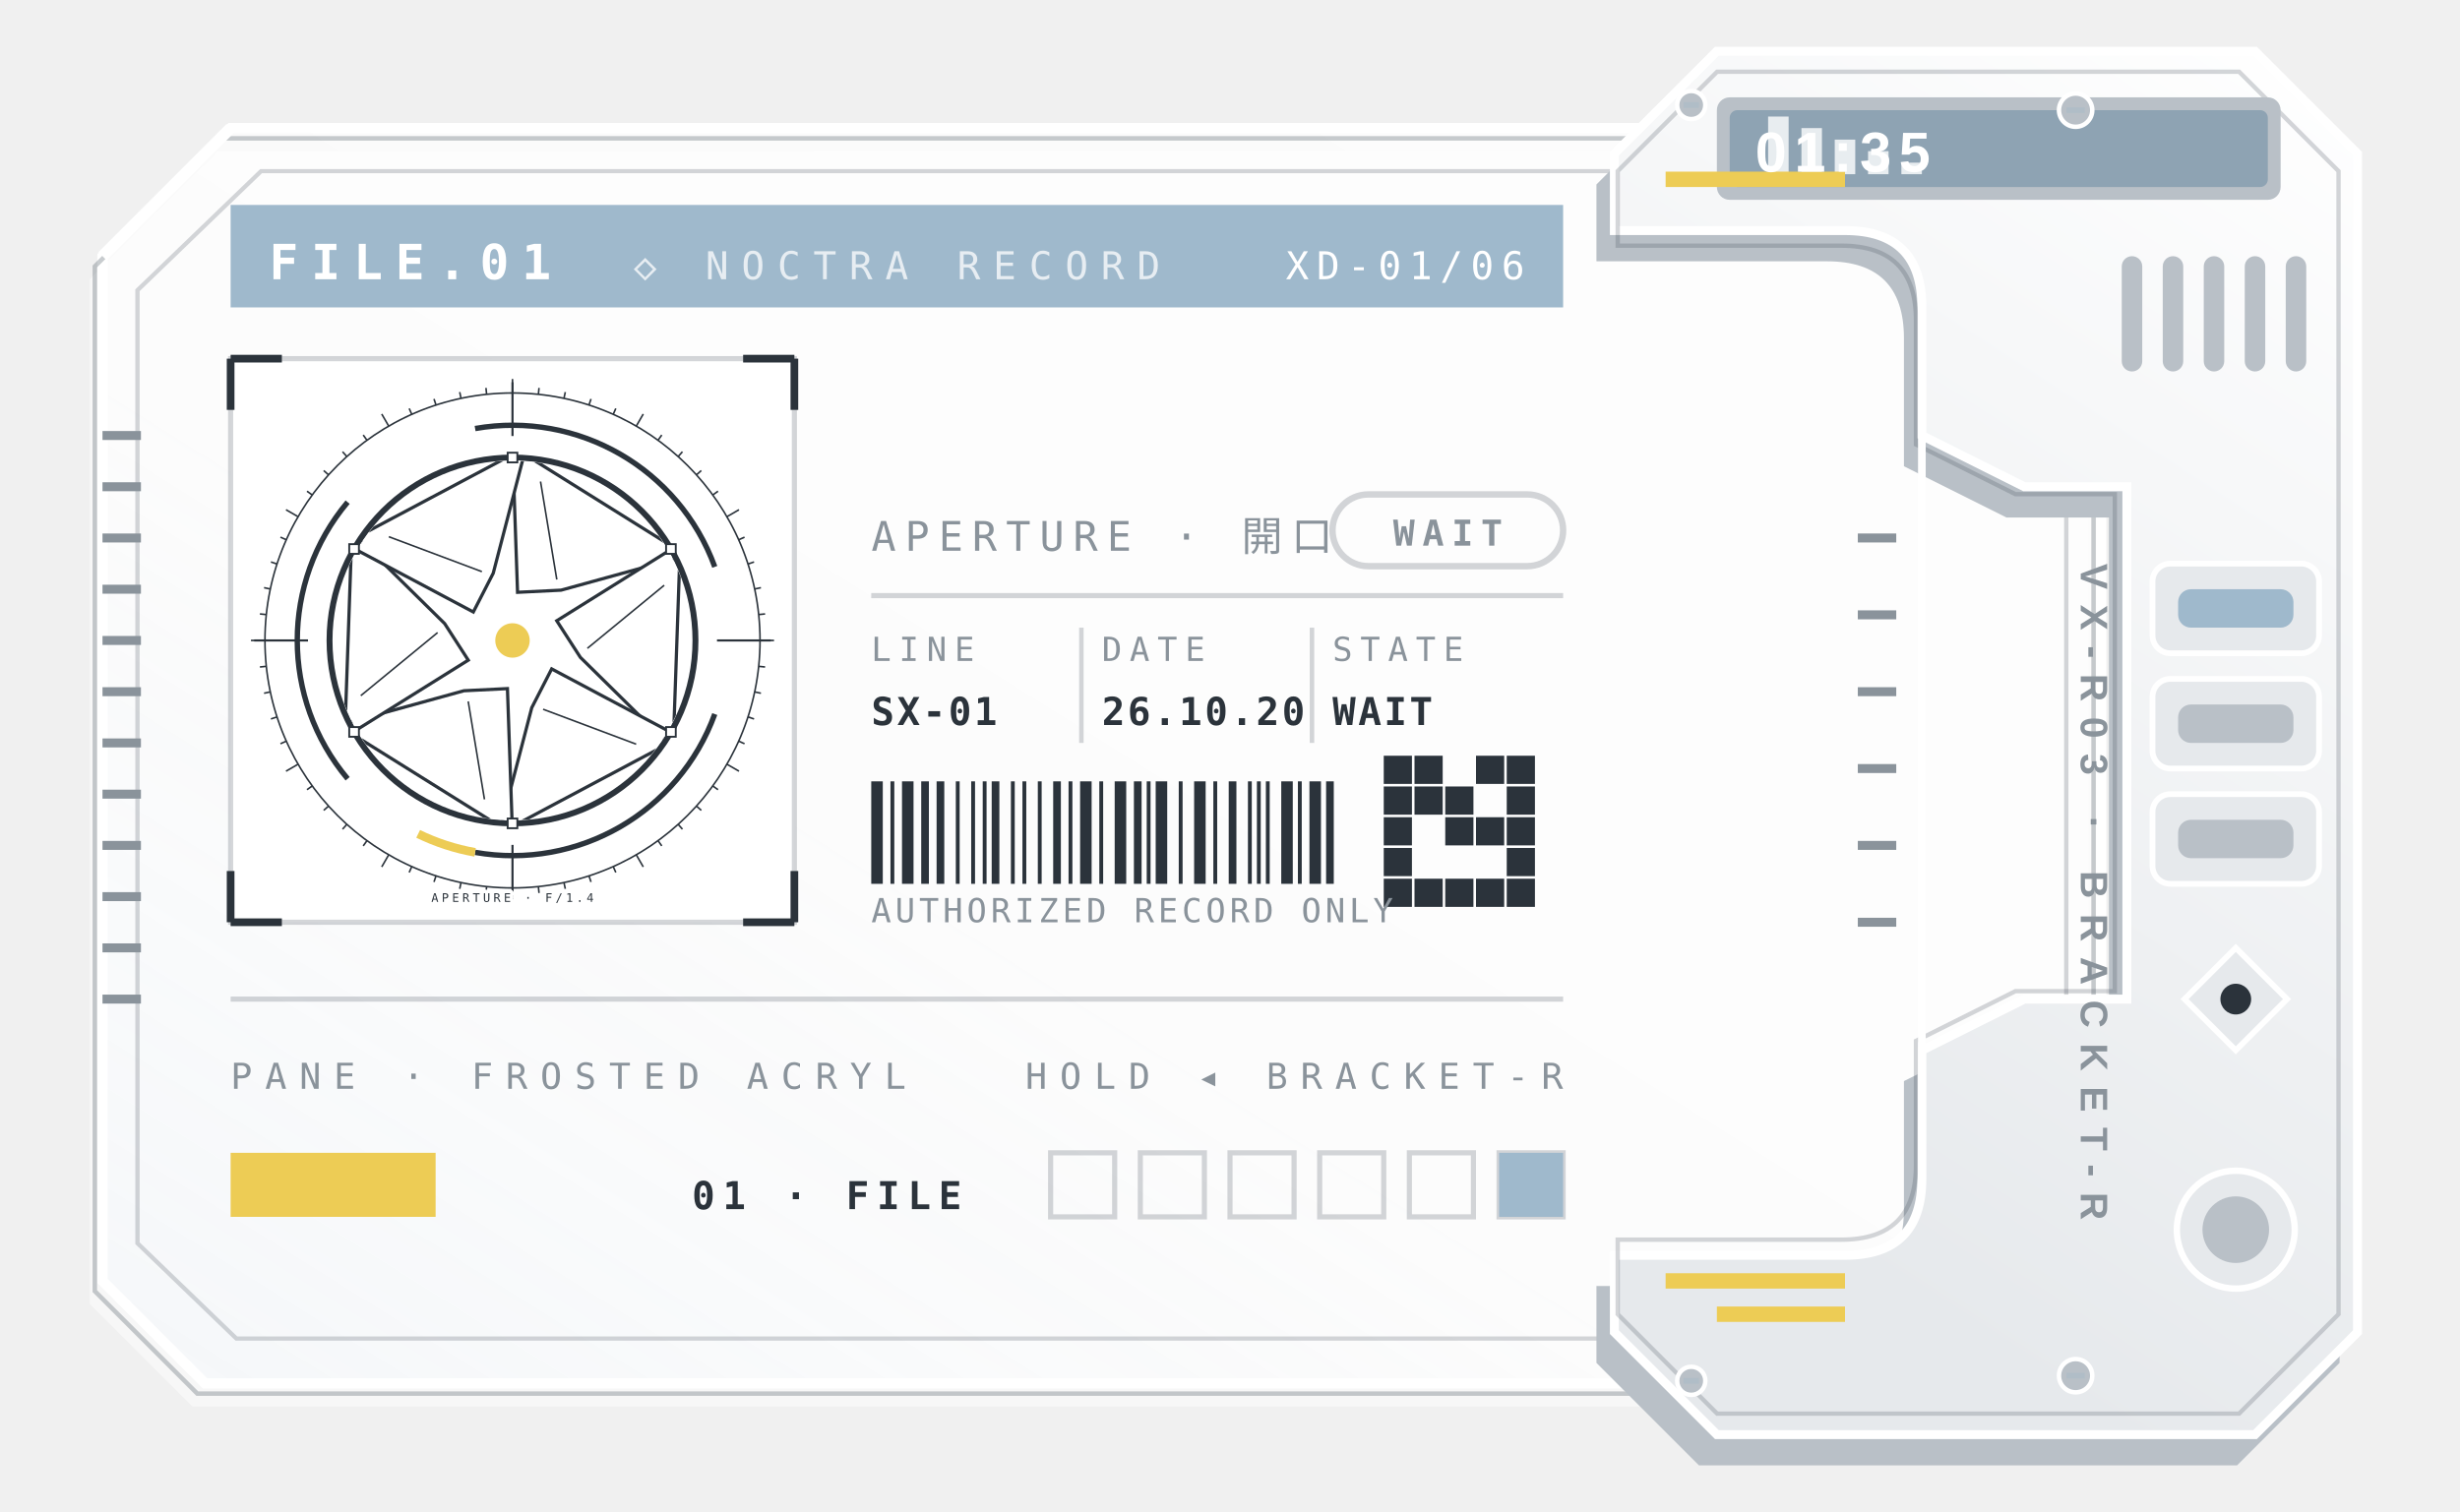
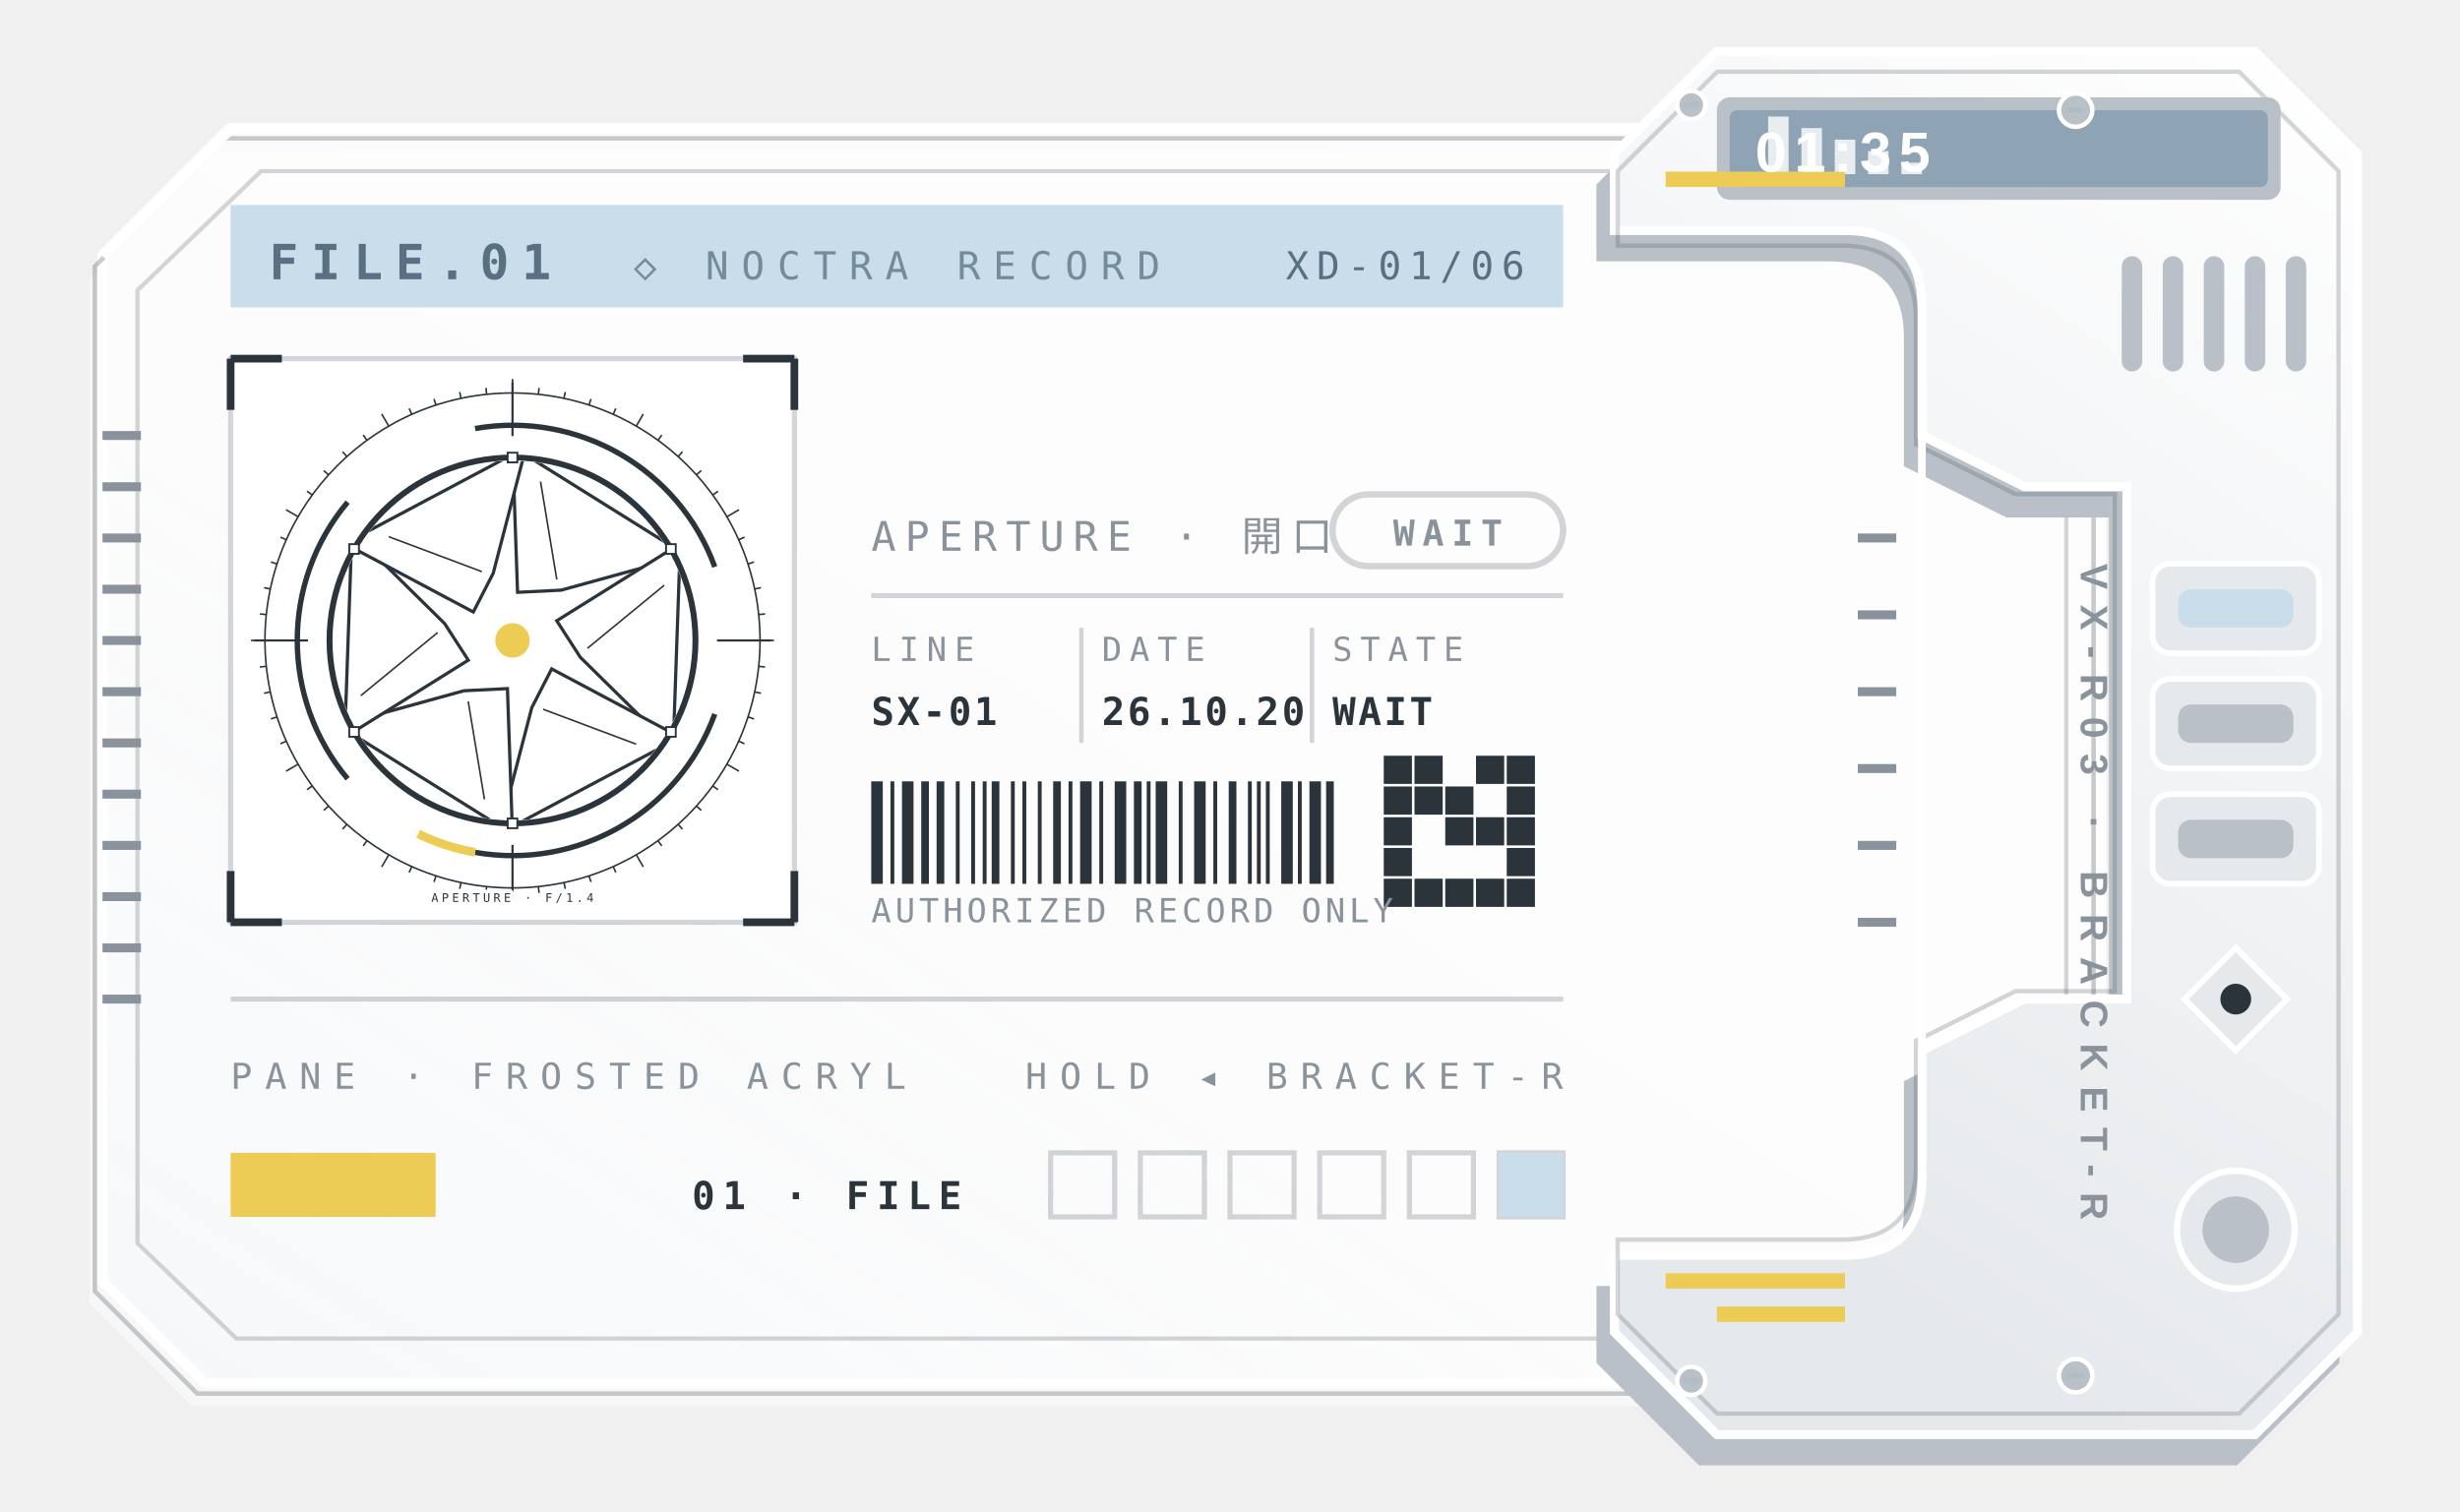
<svg xmlns="http://www.w3.org/2000/svg" width="384" height="236" viewBox="-4 -4 192 118">
  <g transform="translate(184 0) scale(-1 1)">
    <defs>
      <linearGradient id="p5001" x1="0" y1="0" x2="1" y2="1">
        <stop offset="0" stop-color="#FFFFFF" stop-opacity=".82" />
        <stop offset=".6" stop-color="#FFFFFF" stop-opacity=".66" />
        <stop offset="1" stop-color="#F4F7FA" stop-opacity=".74" />
      </linearGradient>
    </defs>
    <path d="M24 6H170L180 16V96L172 104H24Z" fill="rgba(255,255,255,.45)" transform="translate(1 1.8)" />
    <path d="M24 6H170L180 16V96L172 104H24Z" fill="url(#p5001)" />
    <path d="M24 6H170L180 16V96L172 104H24Z" fill="none" stroke="#FFFFFF" stroke-width=".8" />
    <path d="M24 6H170L180 16V96L172 104H24Z" fill="none" stroke="rgba(60,72,84,.28)" stroke-width=".35" transform="translate(.6 .8)" />
    <path d="M24 6H170L180 16V96L172 104H24Z" fill="none" stroke="rgba(60,72,84,.22)" stroke-width=".35" transform="translate(102.0 54.0) scale(.965 .93) translate(-102.0 -54.0)" />
    <path d="M180 30h-3" stroke="#8A939B" stroke-width=".7" />
    <path d="M180 34h-3" stroke="#8A939B" stroke-width=".7" />
    <path d="M180 38h-3" stroke="#8A939B" stroke-width=".7" />
    <path d="M180 42h-3" stroke="#8A939B" stroke-width=".7" />
    <path d="M180 46h-3" stroke="#8A939B" stroke-width=".7" />
    <path d="M180 50h-3" stroke="#8A939B" stroke-width=".7" />
    <path d="M180 54h-3" stroke="#8A939B" stroke-width=".7" />
    <path d="M180 58h-3" stroke="#8A939B" stroke-width=".7" />
    <path d="M180 62h-3" stroke="#8A939B" stroke-width=".7" />
    <path d="M180 66h-3" stroke="#8A939B" stroke-width=".7" />
    <path d="M180 70h-3" stroke="#8A939B" stroke-width=".7" />
    <path d="M180 74h-3" stroke="#8A939B" stroke-width=".7" />
    <path d="M170 6L180 16" stroke="#FFFFFF" stroke-width=".9" />
    <path d="M66 74H170" stroke="rgba(60,72,84,.22)" stroke-width=".4" />
    <rect x="66" y="86" width="5" height="5" fill="none" stroke="rgba(60,72,84,.22)" stroke-width=".4" />
    <rect x="73" y="86" width="5" height="5" fill="none" stroke="rgba(60,72,84,.22)" stroke-width=".4" />
    <rect x="80" y="86" width="5" height="5" fill="none" stroke="rgba(60,72,84,.22)" stroke-width=".4" />
    <rect x="87" y="86" width="5" height="5" fill="none" stroke="rgba(60,72,84,.22)" stroke-width=".4" />
    <rect x="94" y="86" width="5" height="5" fill="none" stroke="rgba(60,72,84,.22)" stroke-width=".4" />
    <rect x="101" y="86" width="5" height="5" fill="none" stroke="rgba(60,72,84,.22)" stroke-width=".4" />
-     <rect x="66" y="86" width="5" height="5" fill="#9FB9CC" />
+     <rect x="66" y="86" width="5" height="5" fill="#C9DDEB" />
    <rect x="154" y="86" width="16" height="5" fill="#EDCC55" />
    <defs>
      <linearGradient id="b5002" x1="0" y1="0" x2=".35" y2="1">
        <stop offset="0" stop-color="#FFFFFF" />
        <stop offset="1" stop-color="#E6E9EC" />
      </linearGradient>
    </defs>
    <path d="M4 8L12 0H54L62 8V14H44Q38 14 38 20V30L30 34H22V74H30L38 78V88Q38 94 44 94H62V100L54 108H12L4 100Z" fill="#B9C0C7" transform="translate(1.4 2.4)" />
    <path d="M4 8L12 0H54L62 8V14H44Q38 14 38 20V30L30 34H22V74H30L38 78V88Q38 94 44 94H62V100L54 108H12L4 100Z" fill="url(#b5002)" />
    <path d="M4 8L12 0H54L62 8V14H44Q38 14 38 20V30L30 34H22V74H30L38 78V88Q38 94 44 94H62V100L54 108H12L4 100Z" fill="none" stroke="#FFFFFF" stroke-width=".7" />
    <path d="M4 8L12 0H54L62 8V14H44Q38 14 38 20V30L30 34H22V74H30L38 78V88Q38 94 44 94H62V100L54 108H12L4 100Z" fill="none" stroke="rgba(60,72,84,.22)" stroke-width=".35" transform="translate(1.6 1.6) scale(.97)" />
    <rect x="10" y="3.6" width="44" height="8" rx="1" fill="#B9C0C7" />
    <rect x="11" y="4.6" width="42" height="6" rx=".6" fill="#8EA3B3" />
    <rect x="38.0" y="8.7" width="1.6" height="0.9" fill="#FFFFFF" opacity=".8" />
    <rect x="40.6" y="7.8" width="1.6" height="1.8" fill="#FFFFFF" opacity=".8" />
    <rect x="43.2" y="6.9" width="1.6" height="2.7" fill="#FFFFFF" opacity=".8" />
    <rect x="45.8" y="6.0" width="1.6" height="3.6" fill="#FFFFFF" opacity=".8" />
    <rect x="48.4" y="5.1" width="1.6" height="4.5" fill="#FFFFFF" opacity=".8" />
    <rect x="8.0" y="16" width="1.6" height="9" rx=".8" fill="#B9C0C7" />
    <rect x="11.2" y="16" width="1.6" height="9" rx=".8" fill="#B9C0C7" />
    <rect x="14.4" y="16" width="1.6" height="9" rx=".8" fill="#B9C0C7" />
    <rect x="17.6" y="16" width="1.6" height="9" rx=".8" fill="#B9C0C7" />
    <rect x="20.8" y="16" width="1.6" height="9" rx=".8" fill="#B9C0C7" />
    <rect x="7" y="40" width="13" height="7" rx="1.4" fill="#E6E9EC" stroke="#FFFFFF" stroke-width=".45" />
-     <rect x="9" y="42" width="9" height="3" rx="1" fill="#9FB9CC" />
+     <rect x="9" y="42" width="9" height="3" rx="1" fill="#C9DDEB" />
    <rect x="7" y="49" width="13" height="7" rx="1.4" fill="#E6E9EC" stroke="#FFFFFF" stroke-width=".45" />
    <rect x="9" y="51" width="9" height="3" rx="1" fill="#B9C0C7" />
    <rect x="7" y="58" width="13" height="7" rx="1.4" fill="#E6E9EC" stroke="#FFFFFF" stroke-width=".45" />
    <rect x="9" y="60" width="9" height="3" rx="1" fill="#B9C0C7" />
    <path d="M13.5 70l4 4l-4 4l-4 -4Z" fill="#E6E9EC" stroke="#FFFFFF" stroke-width=".45" />
    <circle cx="13.5" cy="74" r="1.2" fill="#2B333B" />
    <path d="M44 96H58" stroke="#EDCC55" stroke-width="1.2" />
    <path d="M44 98.6H54" stroke="#EDCC55" stroke-width="1.2" />
    <path d="M44 10H58" stroke="#EDCC55" stroke-width="1.2" />
    <circle cx="13.5" cy="92" r="4.6" fill="#E6E9EC" stroke="#FFFFFF" stroke-width=".5" />
    <circle cx="13.5" cy="92" r="2.6" fill="#B9C0C7" />
    <circle cx="26" cy="4.6" r="1.3" fill="#B9C0C7" stroke="#FFFFFF" stroke-width=".35" />
    <path d="M25.285 4.6H26.715" stroke="#B0BDC7" stroke-width=".45" />
    <circle cx="26" cy="103.4" r="1.3" fill="#B9C0C7" stroke="#FFFFFF" stroke-width=".35" />
    <path d="M25.285 103.4H26.715" stroke="#B0BDC7" stroke-width=".45" />
    <circle cx="56" cy="4.2" r="1.1" fill="#B9C0C7" stroke="#FFFFFF" stroke-width=".35" />
    <path d="M55.395 4.2H56.605" stroke="#B0BDC7" stroke-width=".45" />
    <circle cx="56" cy="103.8" r="1.1" fill="#B9C0C7" stroke="#FFFFFF" stroke-width=".35" />
    <path d="M55.395 103.8H56.605" stroke="#B0BDC7" stroke-width=".45" />
    <path d="M38 20V88" stroke="#FFFFFF" stroke-width=".6" />
    <path d="M40 38h3" stroke="#8A939B" stroke-width=".7" />
    <path d="M40 44h3" stroke="#8A939B" stroke-width=".7" />
    <path d="M40 50h3" stroke="#8A939B" stroke-width=".7" />
    <path d="M40 56h3" stroke="#8A939B" stroke-width=".7" />
    <path d="M40 62h3" stroke="#8A939B" stroke-width=".7" />
    <path d="M40 68h3" stroke="#8A939B" stroke-width=".7" />
  </g>
-   <rect x="14" y="12" width="104" height="8" fill="#9FB9CC" />
-   <text x="17" y="17.8" font-family="IBM Plex Mono, Menlo, monospace" font-weight="600" font-size="3.8" letter-spacing="1" text-anchor="start" fill="#FFFFFF">FILE.01</text>
-   <text x="66.0" y="17.8" font-family="IBM Plex Mono, Menlo, monospace" font-weight="500" font-size="3" letter-spacing="1" text-anchor="middle" fill="#FFFFFF" opacity=".75">◇ NOCTRA RECORD</text>
-   <text x="115" y="17.8" font-family="IBM Plex Mono, Menlo, monospace" font-weight="500" font-size="3" letter-spacing="0.6" text-anchor="end" fill="#FFFFFF">XD-01/06</text>
+   <rect x="14" y="12" width="104" height="8" fill="#C9DDEB" />
+   <text x="17" y="17.8" font-family="IBM Plex Mono, Menlo, monospace" font-weight="600" font-size="3.8" letter-spacing="1" text-anchor="start" fill="#587082">FILE.01</text>
+   <text x="66.0" y="17.8" font-family="IBM Plex Mono, Menlo, monospace" font-weight="500" font-size="3" letter-spacing="1" text-anchor="middle" fill="#587082" opacity=".75">◇ NOCTRA RECORD</text>
+   <text x="115" y="17.8" font-family="IBM Plex Mono, Menlo, monospace" font-weight="500" font-size="3" letter-spacing="0.6" text-anchor="end" fill="#587082">XD-01/06</text>
  <rect x="14" y="24" width="44" height="44" fill="#FFFFFF" stroke="rgba(60,72,84,.22)" stroke-width=".4" />
  <g transform="translate(15 25) scale(0.420)">
    <g>
      <circle cx="50" cy="50" r="46" fill="none" stroke="#2B333B" stroke-width="0.3" />
      <path d="M96.00 50.00L98.60 50.00M95.75 54.81L96.94 54.93M94.99 59.56L96.17 59.81M93.75 64.21L94.89 64.59M92.02 68.71L93.12 69.20M89.84 73.00L92.09 74.30M87.21 77.04L88.19 77.74M84.18 80.78L85.08 81.58M80.78 84.18L81.58 85.08M77.04 87.21L77.74 88.19M73.00 89.84L74.30 92.09M68.71 92.02L69.20 93.12M64.21 93.75L64.59 94.89M59.56 94.99L59.81 96.17M54.81 95.75L54.93 96.94M50.00 96.00L50.00 98.60M45.19 95.75L45.07 96.94M40.44 94.99L40.19 96.17M35.79 93.75L35.41 94.89M31.29 92.02L30.80 93.12M27.00 89.84L25.70 92.09M22.96 87.21L22.26 88.19M19.22 84.18L18.42 85.08M15.82 80.78L14.92 81.58M12.79 77.04L11.81 77.74M10.16 73.00L7.91 74.30M7.98 68.71L6.88 69.20M6.25 64.21L5.11 64.59M5.01 59.56L3.83 59.81M4.25 54.81L3.06 54.93M4.00 50.00L1.40 50.00M4.25 45.19L3.06 45.07M5.01 40.44L3.83 40.19M6.25 35.79L5.11 35.41M7.98 31.29L6.88 30.80M10.16 27.00L7.91 25.70M12.79 22.96L11.81 22.26M15.82 19.22L14.92 18.42M19.22 15.82L18.42 14.92M22.96 12.79L22.26 11.81M27.00 10.16L25.70 7.91M31.29 7.98L30.80 6.88M35.79 6.25L35.41 5.11M40.44 5.01L40.19 3.83M45.19 4.25L45.07 3.06M50.00 4.00L50.00 1.40M54.81 4.25L54.93 3.06M59.56 5.01L59.81 3.83M64.21 6.25L64.59 5.11M68.71 7.98L69.20 6.88M73.00 10.16L74.30 7.91M77.04 12.79L77.74 11.81M80.78 15.82L81.58 14.92M84.18 19.22L85.08 18.42M87.21 22.96L88.19 22.26M89.84 27.00L92.09 25.70M92.02 31.29L93.12 30.80M93.75 35.79L94.89 35.41M94.99 40.44L96.17 40.19M95.75 45.19L96.94 45.07" fill="none" stroke="#2B333B" stroke-width="0.3" />
    </g>
    <g>
      <path d="M87.59 63.68A40 40 0 0 1 43.05 89.39" fill="none" stroke="#2B333B" stroke-width="1" />
      <path d="M19.36 75.71A40 40 0 0 1 19.36 24.29" fill="none" stroke="#2B333B" stroke-width="1" />
      <path d="M43.05 10.61A40 40 0 0 1 87.59 36.32" fill="none" stroke="#2B333B" stroke-width="1" />
      <path d="M43.05 89.39A40 40 0 0 1 32.47 85.95" fill="none" stroke="#EDCC55" stroke-width="1.6" />
    </g>
    <path d="M16 50A34 34 0 1 1 84 50A34 34 0 1 1 16 50" fill="none" stroke="#2B333B" stroke-width="1.1" />
    <clipPath id="ap0">
      <circle cx="50" cy="50" r="33.4" />
    </clipPath>
    <g clip-path="url(#ap0)">
      <circle cx="50" cy="50" r="3.2" fill="#EDCC55" />
      <g>
        <path d="M50.00 14.00L82.36 34.22L59.03 40.65L50.94 41.05Z" fill="#FFFFFF" />
        <path d="M50.00 14.00L82.36 34.22L59.03 40.65L50.94 41.05Z" fill="none" stroke="#2B333B" stroke-width="0.6" stroke-linejoin="miter" />
        <path d="M55.21 20.46L58.23 38.67" fill="none" stroke="#2B333B" stroke-width="0.3" />
      </g>
      <g>
        <path d="M81.18 32.00L79.85 70.13L62.61 53.14L58.22 46.34Z" fill="#FFFFFF" />
        <path d="M81.18 32.00L79.85 70.13L62.61 53.14L58.22 46.34Z" fill="none" stroke="#2B333B" stroke-width="0.6" stroke-linejoin="miter" />
        <path d="M78.19 39.74L63.92 51.46" fill="none" stroke="#2B333B" stroke-width="0.3" />
      </g>
      <g>
        <path d="M81.18 68.00L47.49 85.91L53.58 62.50L57.28 55.29Z" fill="#FFFFFF" />
        <path d="M81.18 68.00L47.49 85.91L53.58 62.50L57.28 55.29Z" fill="none" stroke="#2B333B" stroke-width="0.6" stroke-linejoin="miter" />
        <path d="M72.98 69.28L55.69 62.79" fill="none" stroke="#2B333B" stroke-width="0.3" />
      </g>
      <g>
        <path d="M50.00 86.00L17.64 65.78L40.97 59.35L49.06 58.95Z" fill="#FFFFFF" />
        <path d="M50.00 86.00L17.64 65.78L40.97 59.35L49.06 58.95Z" fill="none" stroke="#2B333B" stroke-width="0.6" stroke-linejoin="miter" />
        <path d="M44.79 79.54L41.77 61.33" fill="none" stroke="#2B333B" stroke-width="0.3" />
      </g>
      <g>
        <path d="M18.82 68.00L20.15 29.87L37.39 46.86L41.78 53.66Z" fill="#FFFFFF" />
        <path d="M18.82 68.00L20.15 29.87L37.39 46.86L41.78 53.66Z" fill="none" stroke="#2B333B" stroke-width="0.6" stroke-linejoin="miter" />
        <path d="M21.81 60.26L36.08 48.54" fill="none" stroke="#2B333B" stroke-width="0.3" />
      </g>
      <g>
        <path d="M18.82 32.00L52.51 14.09L46.42 37.50L42.72 44.71Z" fill="#FFFFFF" />
        <path d="M18.82 32.00L52.51 14.09L46.42 37.50L42.72 44.71Z" fill="none" stroke="#2B333B" stroke-width="0.6" stroke-linejoin="miter" />
        <path d="M27.02 30.72L44.31 37.21" fill="none" stroke="#2B333B" stroke-width="0.3" />
      </g>
    </g>
    <rect x="49.10" y="15.10" width="1.8" height="1.8" fill="#FFFFFF" stroke="#2B333B" stroke-width="0.35" />
    <rect x="78.54" y="32.10" width="1.8" height="1.8" fill="#FFFFFF" stroke="#2B333B" stroke-width="0.35" />
    <rect x="78.54" y="66.10" width="1.8" height="1.8" fill="#FFFFFF" stroke="#2B333B" stroke-width="0.35" />
    <rect x="49.10" y="83.10" width="1.8" height="1.8" fill="#FFFFFF" stroke="#2B333B" stroke-width="0.35" />
    <rect x="19.66" y="66.10" width="1.8" height="1.8" fill="#FFFFFF" stroke="#2B333B" stroke-width="0.35" />
    <rect x="19.66" y="32.10" width="1.8" height="1.8" fill="#FFFFFF" stroke="#2B333B" stroke-width="0.35" />
    <path d="M50 2V12M50 88V98M2 50H12M88 50H98" fill="none" stroke="#2B333B" stroke-width="0.4" />
    <text x="50" y="98.6" text-anchor="middle" font-family="IBM Plex Mono, Menlo, monospace" font-weight="500" font-size="2.2" letter-spacing="0.6" fill="#2B333B" stroke="#FFFFFF" stroke-width="1.4" paint-order="stroke" stroke-linejoin="round">APERTURE · F/1.4</text>
  </g>
  <path d="M14 24h4M14 24v4M58 24h-4M58 24v4M14 68h4M14 68v-4M58 68h-4M58 68v-4" stroke="#2B333B" stroke-width=".6" fill="none" />
  <text x="64" y="33" font-family="Archivo, Arial, sans-serif" font-weight="800" font-size="10.5" letter-spacing="0" text-anchor="start" fill="#2B333B" />
  <text x="64" y="39" font-family="IBM Plex Mono, Menlo, monospace" font-weight="500" font-size="3.2" letter-spacing="0.7" text-anchor="start" fill="#8A939B">APERTURE · 開口</text>
  <rect x="100" y="34.6" width="18" height="5.6" rx="2.8" fill="none" stroke="rgba(60,72,84,.22)" stroke-width=".5" />
  <text x="109" y="38.6" font-family="IBM Plex Mono, Menlo, monospace" font-weight="700" font-size="2.8" letter-spacing="0.6" text-anchor="middle" fill="#8A939B">WAIT</text>
  <path d="M64 42.5H118" stroke="rgba(60,72,84,.22)" stroke-width=".4" />
  <text x="64.0" y="47.6" font-family="IBM Plex Mono, Menlo, monospace" font-weight="500" font-size="2.6" letter-spacing="0.6" text-anchor="start" fill="#8A939B">LINE</text>
  <text x="64.0" y="52.6" font-family="IBM Plex Mono, Menlo, monospace" font-weight="600" font-size="3" letter-spacing="0.2" text-anchor="start" fill="#2B333B">SX-01</text>
  <text x="82.0" y="47.6" font-family="IBM Plex Mono, Menlo, monospace" font-weight="500" font-size="2.6" letter-spacing="0.6" text-anchor="start" fill="#8A939B">DATE</text>
  <text x="82.0" y="52.6" font-family="IBM Plex Mono, Menlo, monospace" font-weight="600" font-size="3" letter-spacing="0.2" text-anchor="start" fill="#2B333B">26.10.20</text>
  <path d="M80.4 45V54" stroke="rgba(60,72,84,.22)" stroke-width=".35" />
  <text x="100.0" y="47.6" font-family="IBM Plex Mono, Menlo, monospace" font-weight="500" font-size="2.6" letter-spacing="0.6" text-anchor="start" fill="#8A939B">STATE</text>
  <text x="100.0" y="52.6" font-family="IBM Plex Mono, Menlo, monospace" font-weight="600" font-size="3" letter-spacing="0.2" text-anchor="start" fill="#2B333B">WAIT</text>
  <path d="M98.4 45V54" stroke="rgba(60,72,84,.22)" stroke-width=".35" />
  <rect x="64.00" y="57" width="0.9" height="8" fill="#2B333B" />
  <rect x="65.50" y="57" width="0.3" height="8" fill="#2B333B" />
  <rect x="66.40" y="57" width="0.9" height="8" fill="#2B333B" />
  <rect x="67.90" y="57" width="0.6" height="8" fill="#2B333B" />
  <rect x="69.10" y="57" width="0.6" height="8" fill="#2B333B" />
  <rect x="70.60" y="57" width="0.3" height="8" fill="#2B333B" />
  <rect x="71.80" y="57" width="0.3" height="8" fill="#2B333B" />
  <rect x="72.70" y="57" width="0.3" height="8" fill="#2B333B" />
  <rect x="73.40" y="57" width="0.6" height="8" fill="#2B333B" />
  <rect x="74.90" y="57" width="0.3" height="8" fill="#2B333B" />
  <rect x="75.80" y="57" width="0.3" height="8" fill="#2B333B" />
  <rect x="77.00" y="57" width="0.3" height="8" fill="#2B333B" />
  <rect x="78.20" y="57" width="0.6" height="8" fill="#2B333B" />
  <rect x="79.40" y="57" width="0.3" height="8" fill="#2B333B" />
  <rect x="80.30" y="57" width="0.9" height="8" fill="#2B333B" />
  <rect x="81.80" y="57" width="0.3" height="8" fill="#2B333B" />
  <rect x="83.00" y="57" width="0.9" height="8" fill="#2B333B" />
  <rect x="84.50" y="57" width="0.6" height="8" fill="#2B333B" />
  <rect x="85.50" y="57" width="0.3" height="8" fill="#2B333B" />
  <rect x="86.20" y="57" width="0.9" height="8" fill="#2B333B" />
  <rect x="88.00" y="57" width="0.3" height="8" fill="#2B333B" />
  <rect x="89.20" y="57" width="0.9" height="8" fill="#2B333B" />
  <rect x="90.70" y="57" width="0.3" height="8" fill="#2B333B" />
  <rect x="91.90" y="57" width="0.6" height="8" fill="#2B333B" />
  <rect x="93.40" y="57" width="0.3" height="8" fill="#2B333B" />
  <rect x="94.10" y="57" width="0.3" height="8" fill="#2B333B" />
  <rect x="94.80" y="57" width="0.3" height="8" fill="#2B333B" />
  <rect x="96.00" y="57" width="0.9" height="8" fill="#2B333B" />
  <rect x="97.30" y="57" width="0.3" height="8" fill="#2B333B" />
  <rect x="98.20" y="57" width="0.9" height="8" fill="#2B333B" />
  <rect x="99.50" y="57" width="0.6" height="8" fill="#2B333B" />
  <g transform="translate(104 55)">
    <rect x="0.0" y="0.0" width="2.2" height="2.2" fill="#2B333B" />
    <rect x="2.4" y="0.0" width="2.2" height="2.2" fill="#2B333B" />
    <rect x="7.2" y="0.0" width="2.2" height="2.2" fill="#2B333B" />
    <rect x="9.6" y="0.0" width="2.2" height="2.2" fill="#2B333B" />
    <rect x="0.0" y="2.4" width="2.2" height="2.2" fill="#2B333B" />
    <rect x="2.4" y="2.4" width="2.2" height="2.2" fill="#2B333B" />
    <rect x="4.8" y="2.4" width="2.2" height="2.2" fill="#2B333B" />
    <rect x="9.6" y="2.4" width="2.2" height="2.2" fill="#2B333B" />
    <rect x="0.0" y="4.8" width="2.2" height="2.2" fill="#2B333B" />
    <rect x="4.8" y="4.8" width="2.2" height="2.2" fill="#2B333B" />
    <rect x="7.2" y="4.8" width="2.2" height="2.2" fill="#2B333B" />
    <rect x="9.6" y="4.8" width="2.2" height="2.2" fill="#2B333B" />
    <rect x="0.0" y="7.2" width="2.2" height="2.2" fill="#2B333B" />
    <rect x="9.6" y="7.2" width="2.2" height="2.2" fill="#2B333B" />
    <rect x="0.0" y="9.6" width="2.2" height="2.2" fill="#2B333B" />
    <rect x="2.4" y="9.6" width="2.2" height="2.2" fill="#2B333B" />
    <rect x="4.8" y="9.6" width="2.2" height="2.2" fill="#2B333B" />
    <rect x="7.2" y="9.6" width="2.2" height="2.2" fill="#2B333B" />
    <rect x="9.6" y="9.6" width="2.2" height="2.2" fill="#2B333B" />
  </g>
  <text x="64" y="68" font-family="IBM Plex Mono, Menlo, monospace" font-weight="500" font-size="2.6" letter-spacing="0.3" text-anchor="start" fill="#8A939B">AUTHORIZED RECORD ONLY</text>
  <text x="14" y="81" font-family="IBM Plex Mono, Menlo, monospace" font-weight="500" font-size="2.8" letter-spacing="1" text-anchor="start" fill="#8A939B">PANE · FROSTED ACRYL</text>
  <text x="118" y="81" font-family="IBM Plex Mono, Menlo, monospace" font-weight="500" font-size="2.8" letter-spacing="1" text-anchor="end" fill="#8A939B">HOLD ◂ BRACKET-R</text>
  <text x="50" y="90.4" font-family="IBM Plex Mono, Menlo, monospace" font-weight="600" font-size="3" letter-spacing="0.6" text-anchor="start" fill="#2B333B">01 · FILE</text>
  <text x="133" y="9.4" font-family="Archivo, Arial, sans-serif" font-weight="800" font-size="4.4" letter-spacing="0.6" text-anchor="start" fill="#FFFFFF">01:35</text>
  <text x="0" y="0" font-family="Archivo, Arial, sans-serif" font-weight="700" font-size="3" letter-spacing="1.2" text-anchor="start" fill="#8A939B" transform="translate(158.4 40) rotate(90)">VX-R03 · BRACKET-R</text>
</svg>
